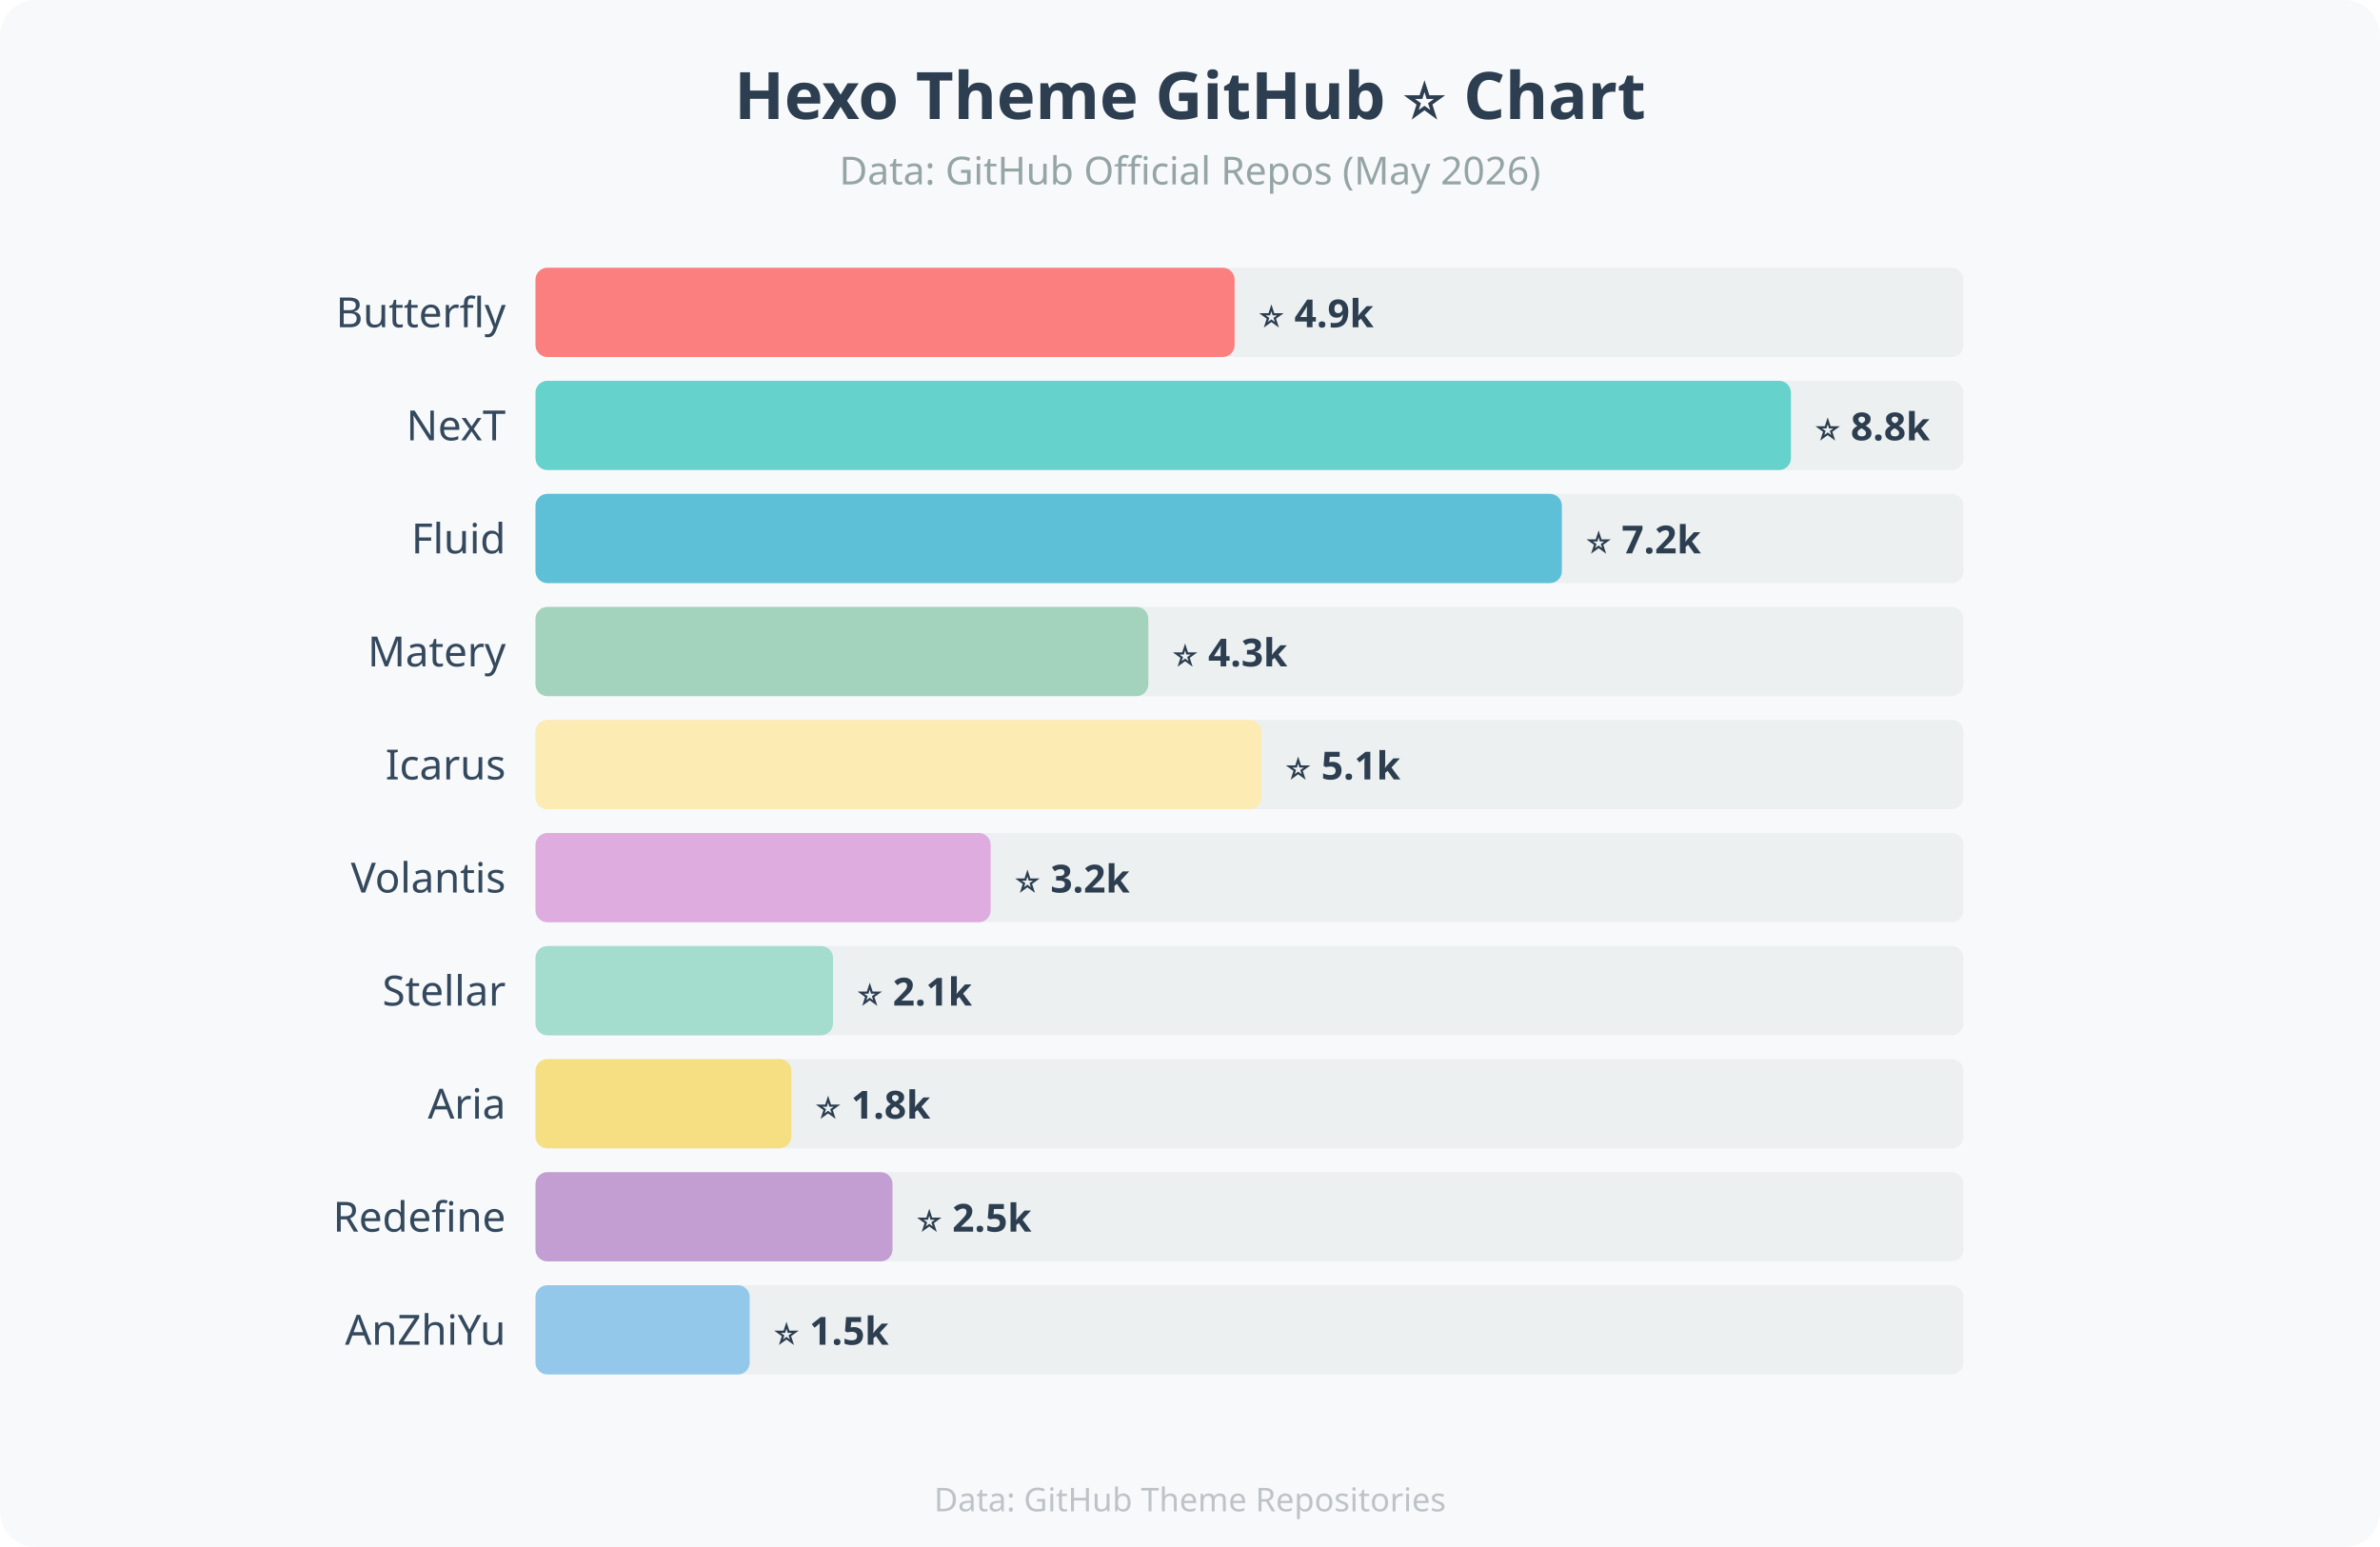
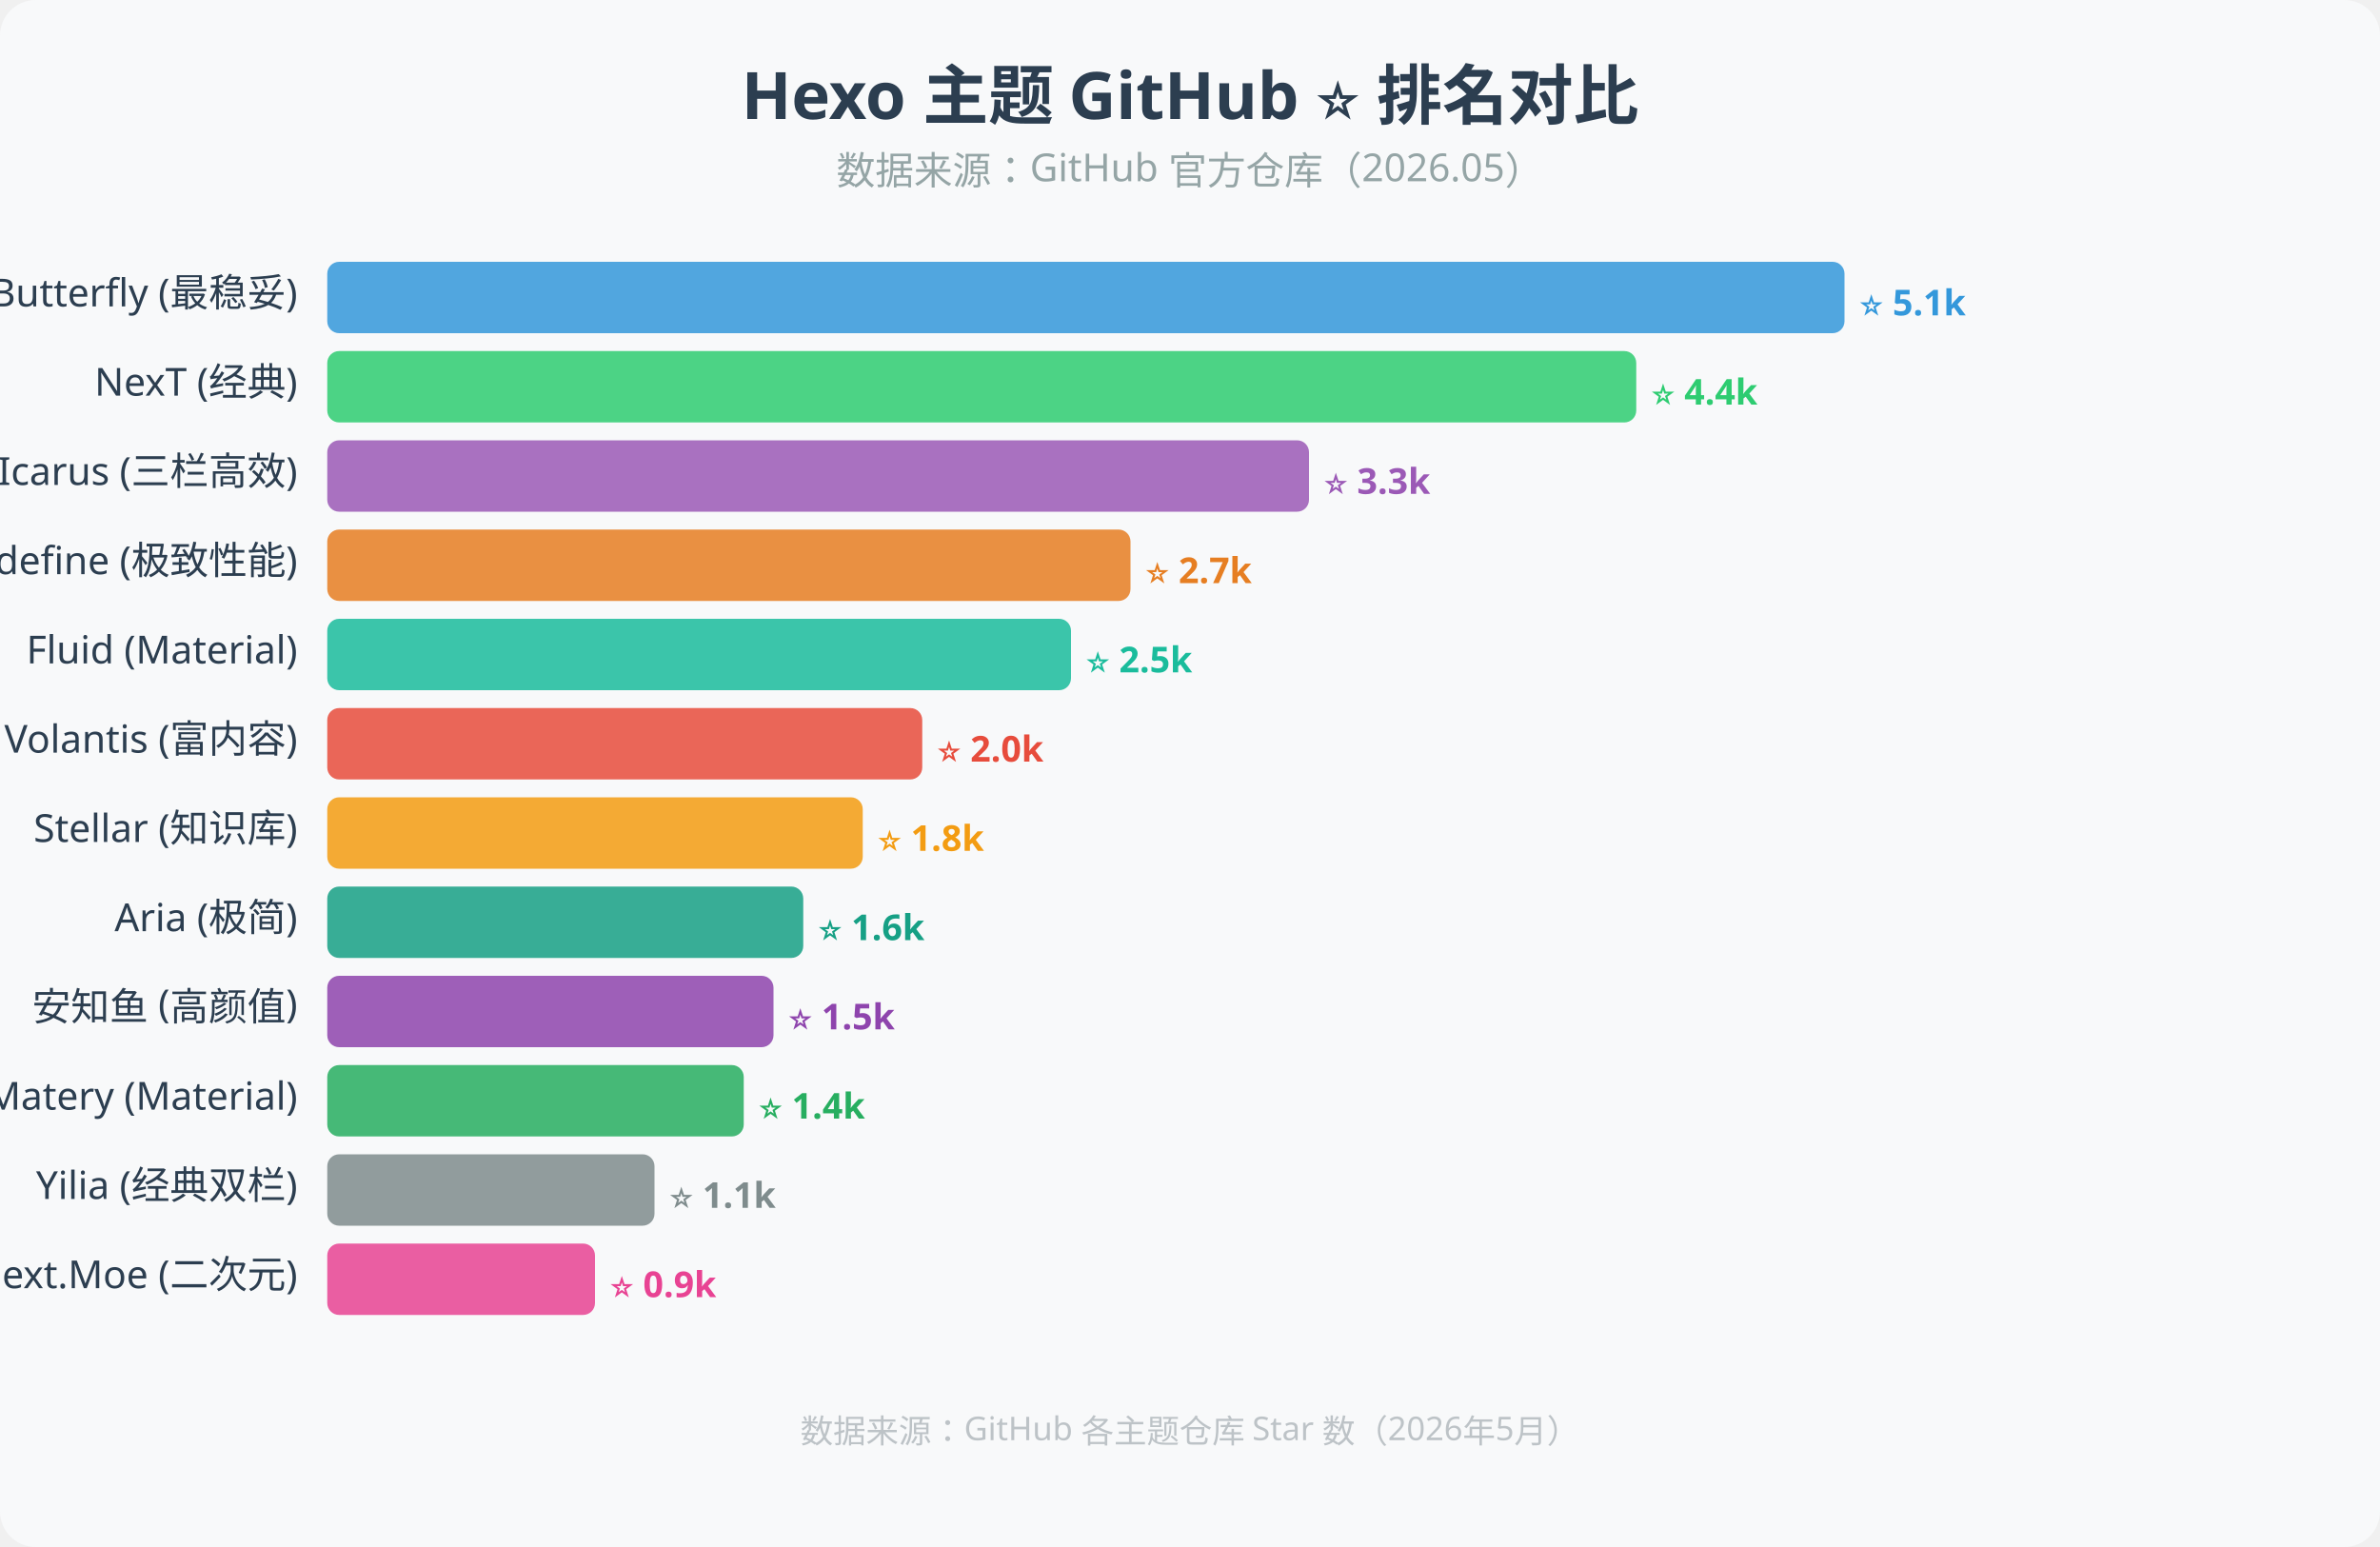
<svg xmlns="http://www.w3.org/2000/svg" viewBox="0 0 800 520">
-   <rect width="100%" height="100%" fill="#ffffff" />
-   <rect x="0" y="0" width="100%" height="100%" fill="#f8f9fa" rx="12" />
-   <text x="400" y="40" text-anchor="middle" font-family="sans-serif" font-size="22" font-weight="bold" fill="#2c3e50">Hexo Theme GitHub ⭐ Chart</text>
-   <text x="400" y="62" text-anchor="middle" font-family="sans-serif" font-size="13" fill="#95a5a6">Data: GitHub Official Repos (May 2026)</text>
-   <text x="170" y="110" text-anchor="end" font-family="sans-serif" font-size="14" fill="#34495e">Butterfly</text>
-   <rect x="180" y="90" width="480" height="30" rx="4" fill="#ecf0f1" />
-   <rect x="180" y="90" width="235" height="30" rx="4" fill="#FF6B6B" opacity="0.85" />
-   <text x="423" y="110" font-family="sans-serif" font-size="13" font-weight="bold" fill="#2c3e50">⭐ 4.9k</text>
-   <text x="170" y="148" text-anchor="end" font-family="sans-serif" font-size="14" fill="#34495e">NexT</text>
-   <rect x="180" y="128" width="480" height="30" rx="4" fill="#ecf0f1" />
-   <rect x="180" y="128" width="422" height="30" rx="4" fill="#4ECDC4" opacity="0.85" />
-   <text x="610" y="148" font-family="sans-serif" font-size="13" font-weight="bold" fill="#2c3e50">⭐ 8.8k</text>
-   <text x="170" y="186" text-anchor="end" font-family="sans-serif" font-size="14" fill="#34495e">Fluid</text>
-   <rect x="180" y="166" width="480" height="30" rx="4" fill="#ecf0f1" />
-   <rect x="180" y="166" width="345" height="30" rx="4" fill="#45B7D1" opacity="0.85" />
-   <text x="533" y="186" font-family="sans-serif" font-size="13" font-weight="bold" fill="#2c3e50">⭐ 7.2k</text>
-   <text x="170" y="224" text-anchor="end" font-family="sans-serif" font-size="14" fill="#34495e">Matery</text>
-   <rect x="180" y="204" width="480" height="30" rx="4" fill="#ecf0f1" />
-   <rect x="180" y="204" width="206" height="30" rx="4" fill="#96CEB4" opacity="0.85" />
-   <text x="394" y="224" font-family="sans-serif" font-size="13" font-weight="bold" fill="#2c3e50">⭐ 4.3k</text>
-   <text x="170" y="262" text-anchor="end" font-family="sans-serif" font-size="14" fill="#34495e">Icarus</text>
-   <rect x="180" y="242" width="480" height="30" rx="4" fill="#ecf0f1" />
-   <rect x="180" y="242" width="244" height="30" rx="4" fill="#FFEAA7" opacity="0.85" />
-   <text x="432" y="262" font-family="sans-serif" font-size="13" font-weight="bold" fill="#2c3e50">⭐ 5.1k</text>
-   <text x="170" y="300" text-anchor="end" font-family="sans-serif" font-size="14" fill="#34495e">Volantis</text>
-   <rect x="180" y="280" width="480" height="30" rx="4" fill="#ecf0f1" />
-   <rect x="180" y="280" width="153" height="30" rx="4" fill="#DDA0DD" opacity="0.85" />
-   <text x="341" y="300" font-family="sans-serif" font-size="13" font-weight="bold" fill="#2c3e50">⭐ 3.2k</text>
-   <text x="170" y="338" text-anchor="end" font-family="sans-serif" font-size="14" fill="#34495e">Stellar</text>
-   <rect x="180" y="318" width="480" height="30" rx="4" fill="#ecf0f1" />
-   <rect x="180" y="318" width="100" height="30" rx="4" fill="#98D8C8" opacity="0.85" />
-   <text x="288" y="338" font-family="sans-serif" font-size="13" font-weight="bold" fill="#2c3e50">⭐ 2.1k</text>
-   <text x="170" y="376" text-anchor="end" font-family="sans-serif" font-size="14" fill="#34495e">Aria</text>
-   <rect x="180" y="356" width="480" height="30" rx="4" fill="#ecf0f1" />
-   <rect x="180" y="356" width="86" height="30" rx="4" fill="#F7DC6F" opacity="0.85" />
-   <text x="274" y="376" font-family="sans-serif" font-size="13" font-weight="bold" fill="#2c3e50">⭐ 1.8k</text>
-   <text x="170" y="414" text-anchor="end" font-family="sans-serif" font-size="14" fill="#34495e">Redefine</text>
-   <rect x="180" y="394" width="480" height="30" rx="4" fill="#ecf0f1" />
-   <rect x="180" y="394" width="120" height="30" rx="4" fill="#BB8FCE" opacity="0.85" />
-   <text x="308" y="414" font-family="sans-serif" font-size="13" font-weight="bold" fill="#2c3e50">⭐ 2.5k</text>
-   <text x="170" y="452" text-anchor="end" font-family="sans-serif" font-size="14" fill="#34495e">AnZhiYu</text>
-   <rect x="180" y="432" width="480" height="30" rx="4" fill="#ecf0f1" />
-   <rect x="180" y="432" width="72" height="30" rx="4" fill="#85C1E9" opacity="0.85" />
-   <text x="260" y="452" font-family="sans-serif" font-size="13" font-weight="bold" fill="#2c3e50">⭐ 1.5k</text>
-   <text x="400" y="508" text-anchor="middle" font-family="sans-serif" font-size="11" fill="#bdc3c7">Data: GitHub Theme Repositories</text>
+   <defs>
+     <style>
+       text { font-family: 'PingFang SC', 'Microsoft YaHei', 'Noto Sans SC', 'Source Han Sans SC', 'WenQuanYi Micro Hei', sans-serif; }
+     </style>
+   </defs>
+   <rect width="100%" height="100%" fill="#f8f9fa" rx="12" />
+   <text x="400" y="40" text-anchor="middle" font-size="22" font-weight="bold" fill="#2c3e50">Hexo 主题 GitHub ⭐ 排名对比</text>
+   <text x="400" y="62" text-anchor="middle" font-size="13" fill="#95a5a6">数据来源：GitHub 官方仓库（2026.05）</text>
+   <text x="100" y="103" font-size="13" text-anchor="end" fill="#2c3e50">Butterfly (最稳妥)</text>
+   <rect x="110" y="88" width="510" height="24" rx="4" fill="#3498db" opacity="0.85" />
+   <text x="625" y="106" font-size="12" font-weight="bold" fill="#3498db">⭐ 5.1k</text>
+   <text x="100" y="133" font-size="13" text-anchor="end" fill="#2c3e50">NexT (经典)</text>
+   <rect x="110" y="118" width="440" height="24" rx="4" fill="#2ecc71" opacity="0.85" />
+   <text x="555" y="136" font-size="12" font-weight="bold" fill="#2ecc71">⭐ 4.4k</text>
+   <text x="100" y="163" font-size="13" text-anchor="end" fill="#2c3e50">Icarus (三栏高效)</text>
+   <rect x="110" y="148" width="330" height="24" rx="4" fill="#9b59b6" opacity="0.85" />
+   <text x="445" y="166" font-size="12" font-weight="bold" fill="#9b59b6">⭐ 3.3k</text>
+   <text x="100" y="193" font-size="13" text-anchor="end" fill="#2c3e50">Redefine (极致性能)</text>
+   <rect x="110" y="178" width="270" height="24" rx="4" fill="#e67e22" opacity="0.85" />
+   <text x="385" y="196" font-size="12" font-weight="bold" fill="#e67e22">⭐ 2.7k</text>
+   <text x="100" y="223" font-size="13" text-anchor="end" fill="#2c3e50">Fluid (Material)</text>
+   <rect x="110" y="208" width="250" height="24" rx="4" fill="#1abc9c" opacity="0.85" />
+   <text x="365" y="226" font-size="12" font-weight="bold" fill="#1abc9c">⭐ 2.5k</text>
+   <text x="100" y="253" font-size="13" text-anchor="end" fill="#2c3e50">Volantis (富内容)</text>
+   <rect x="110" y="238" width="200" height="24" rx="4" fill="#e74c3c" opacity="0.85" />
+   <text x="315" y="256" font-size="12" font-weight="bold" fill="#e74c3c">⭐ 2.0k</text>
+   <text x="100" y="283" font-size="13" text-anchor="end" fill="#2c3e50">Stellar (知识库)</text>
+   <rect x="110" y="268" width="180" height="24" rx="4" fill="#f39c12" opacity="0.85" />
+   <text x="295" y="286" font-size="12" font-weight="bold" fill="#f39c12">⭐ 1.8k</text>
+   <text x="100" y="313" font-size="13" text-anchor="end" fill="#2c3e50">Aria (极简)</text>
+   <rect x="110" y="298" width="160" height="24" rx="4" fill="#16a085" opacity="0.85" />
+   <text x="275" y="316" font-size="12" font-weight="bold" fill="#16a085">⭐ 1.6k</text>
+   <text x="100" y="343" font-size="13" text-anchor="end" fill="#2c3e50">安知鱼 (高颜值)</text>
+   <rect x="110" y="328" width="150" height="24" rx="4" fill="#8e44ad" opacity="0.85" />
+   <text x="265" y="346" font-size="12" font-weight="bold" fill="#8e44ad">⭐ 1.5k</text>
+   <text x="100" y="373" font-size="13" text-anchor="end" fill="#2c3e50">Matery (Material)</text>
+   <rect x="110" y="358" width="140" height="24" rx="4" fill="#27ae60" opacity="0.85" />
+   <text x="255" y="376" font-size="12" font-weight="bold" fill="#27ae60">⭐ 1.4k</text>
+   <text x="100" y="403" font-size="13" text-anchor="end" fill="#2c3e50">Yilia (经典双栏)</text>
+   <rect x="110" y="388" width="110" height="24" rx="4" fill="#7f8c8d" opacity="0.85" />
+   <text x="225" y="406" font-size="12" font-weight="bold" fill="#7f8c8d">⭐ 1.1k</text>
+   <text x="100" y="433" font-size="13" text-anchor="end" fill="#2c3e50">Next.Moe (二次元)</text>
+   <rect x="110" y="418" width="90" height="24" rx="4" fill="#e84393" opacity="0.85" />
+   <text x="205" y="436" font-size="12" font-weight="bold" fill="#e84393">⭐ 0.9k</text>
+   <text x="400" y="485" text-anchor="middle" font-size="11" fill="#bdc3c7">数据来源：GitHub 各主题仓库 Star 数（2026年5月）</text>
</svg>
